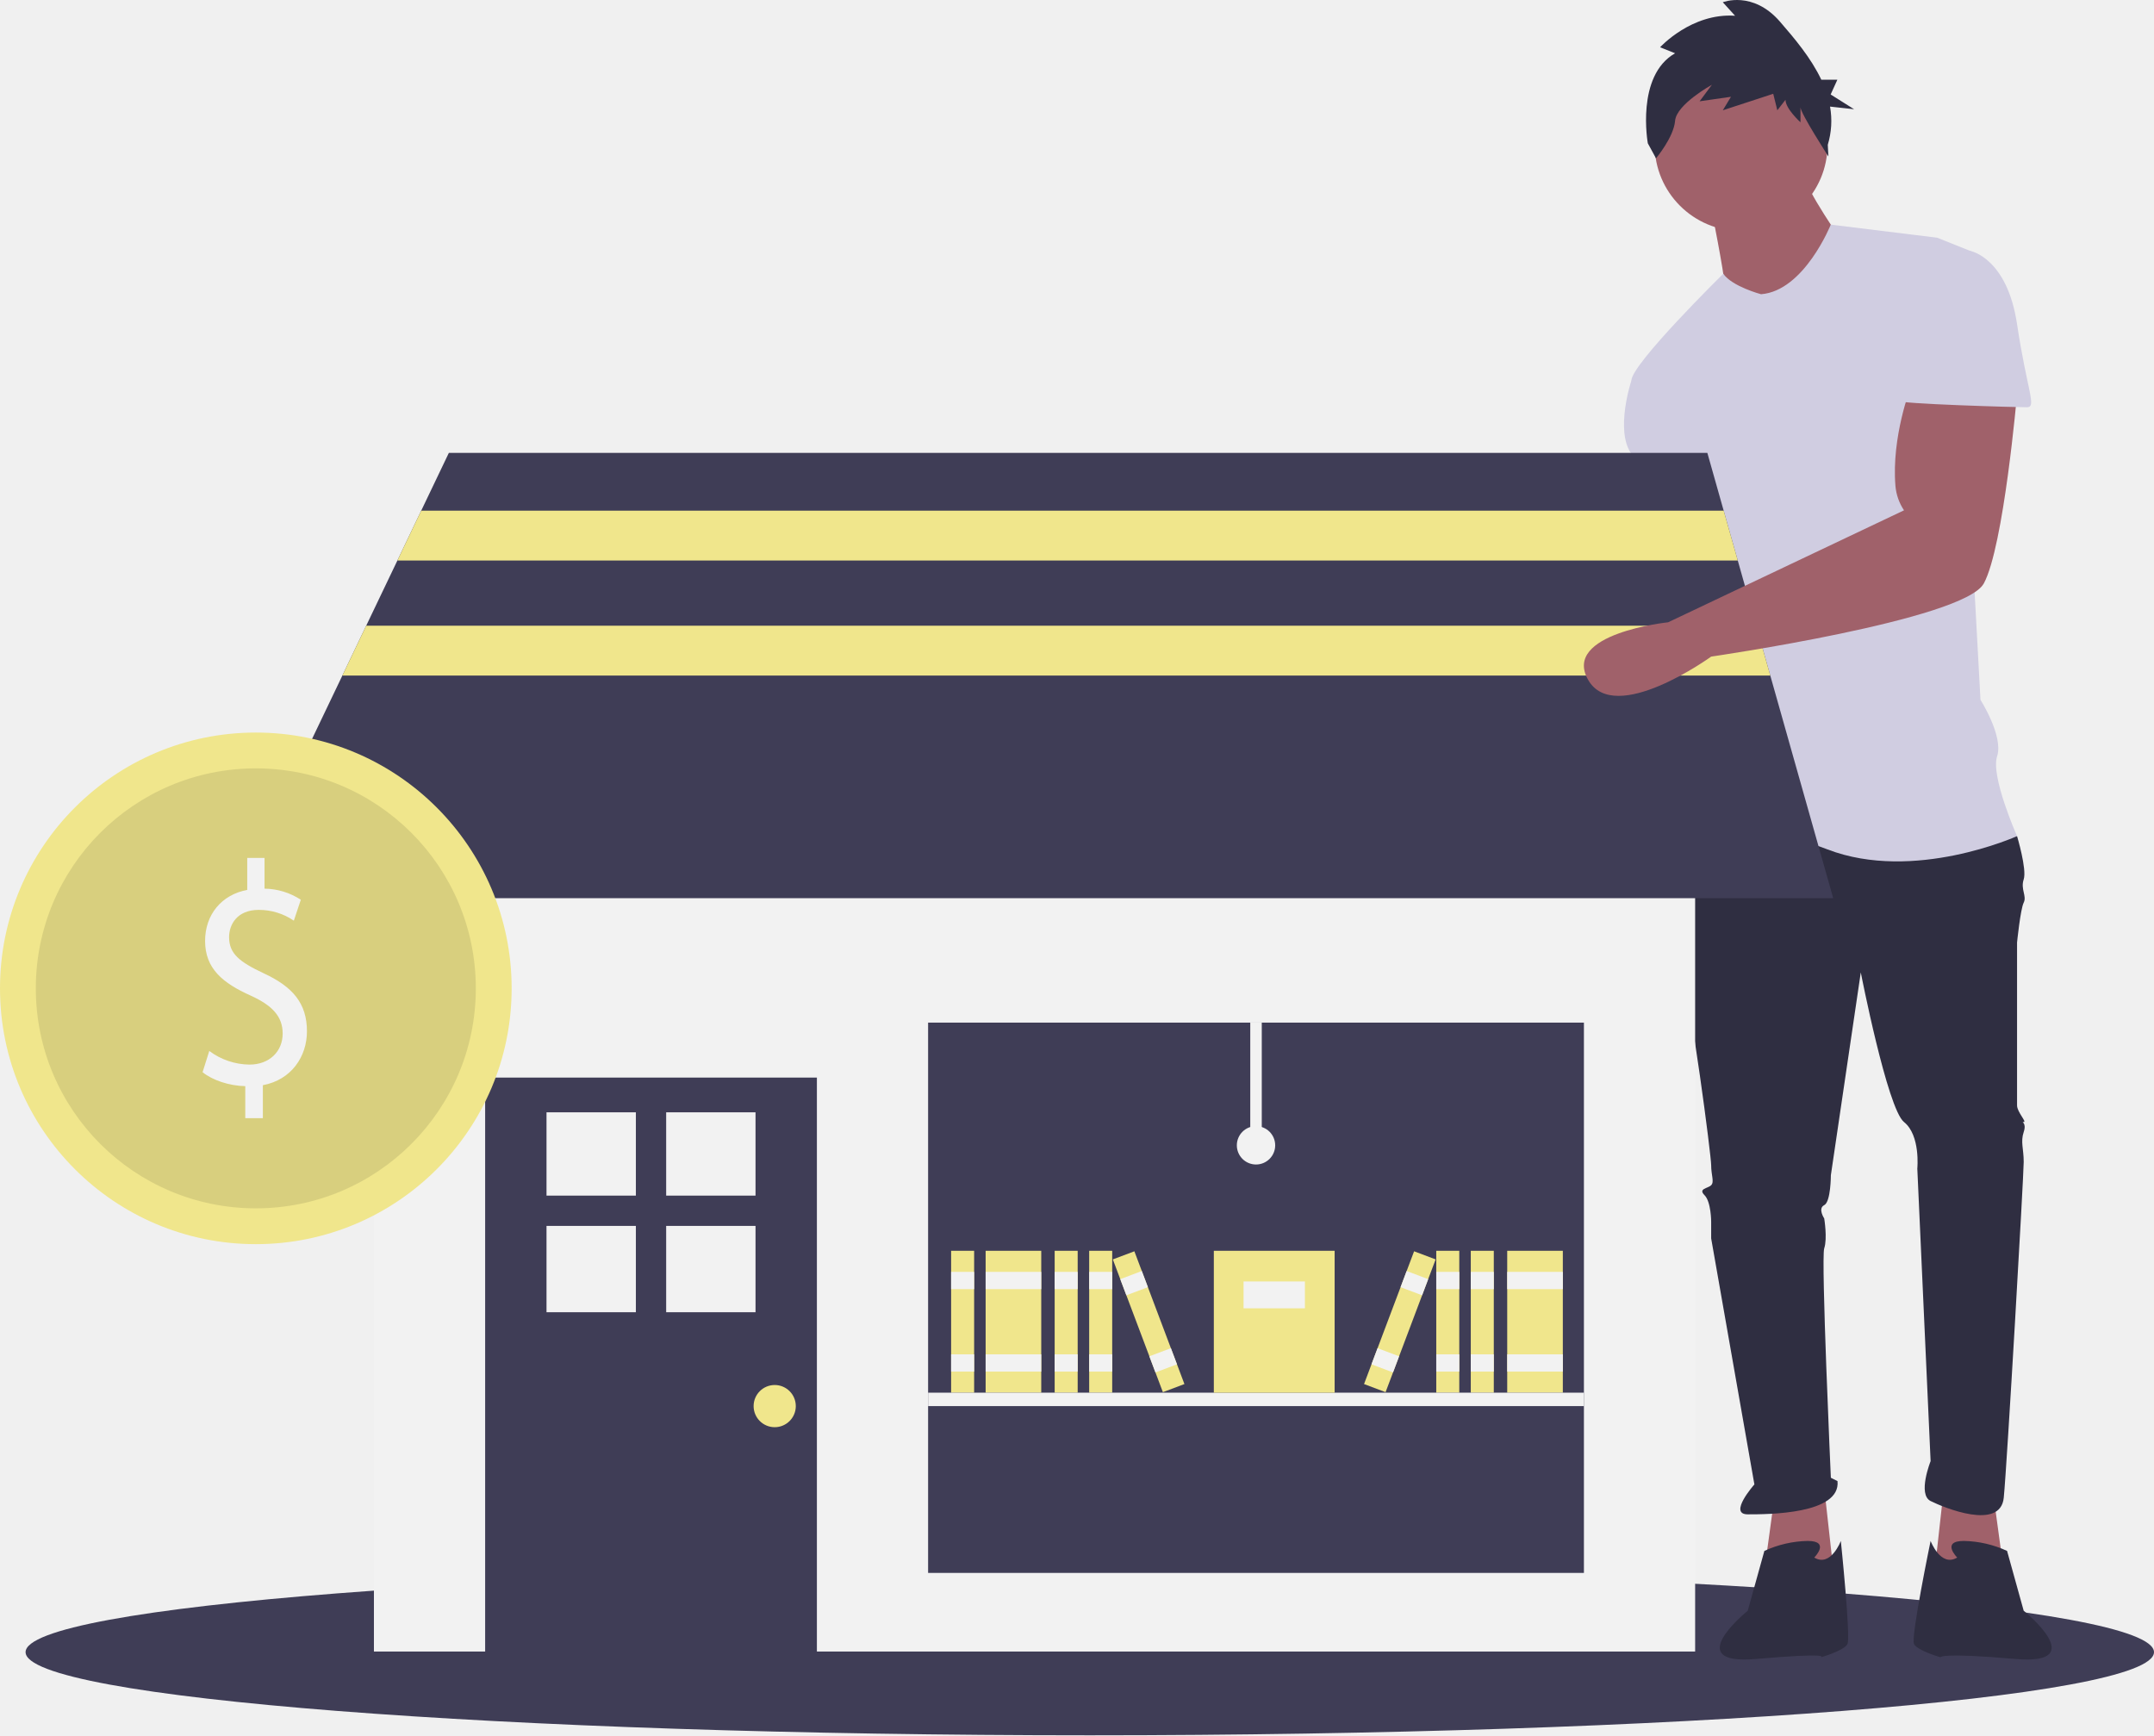
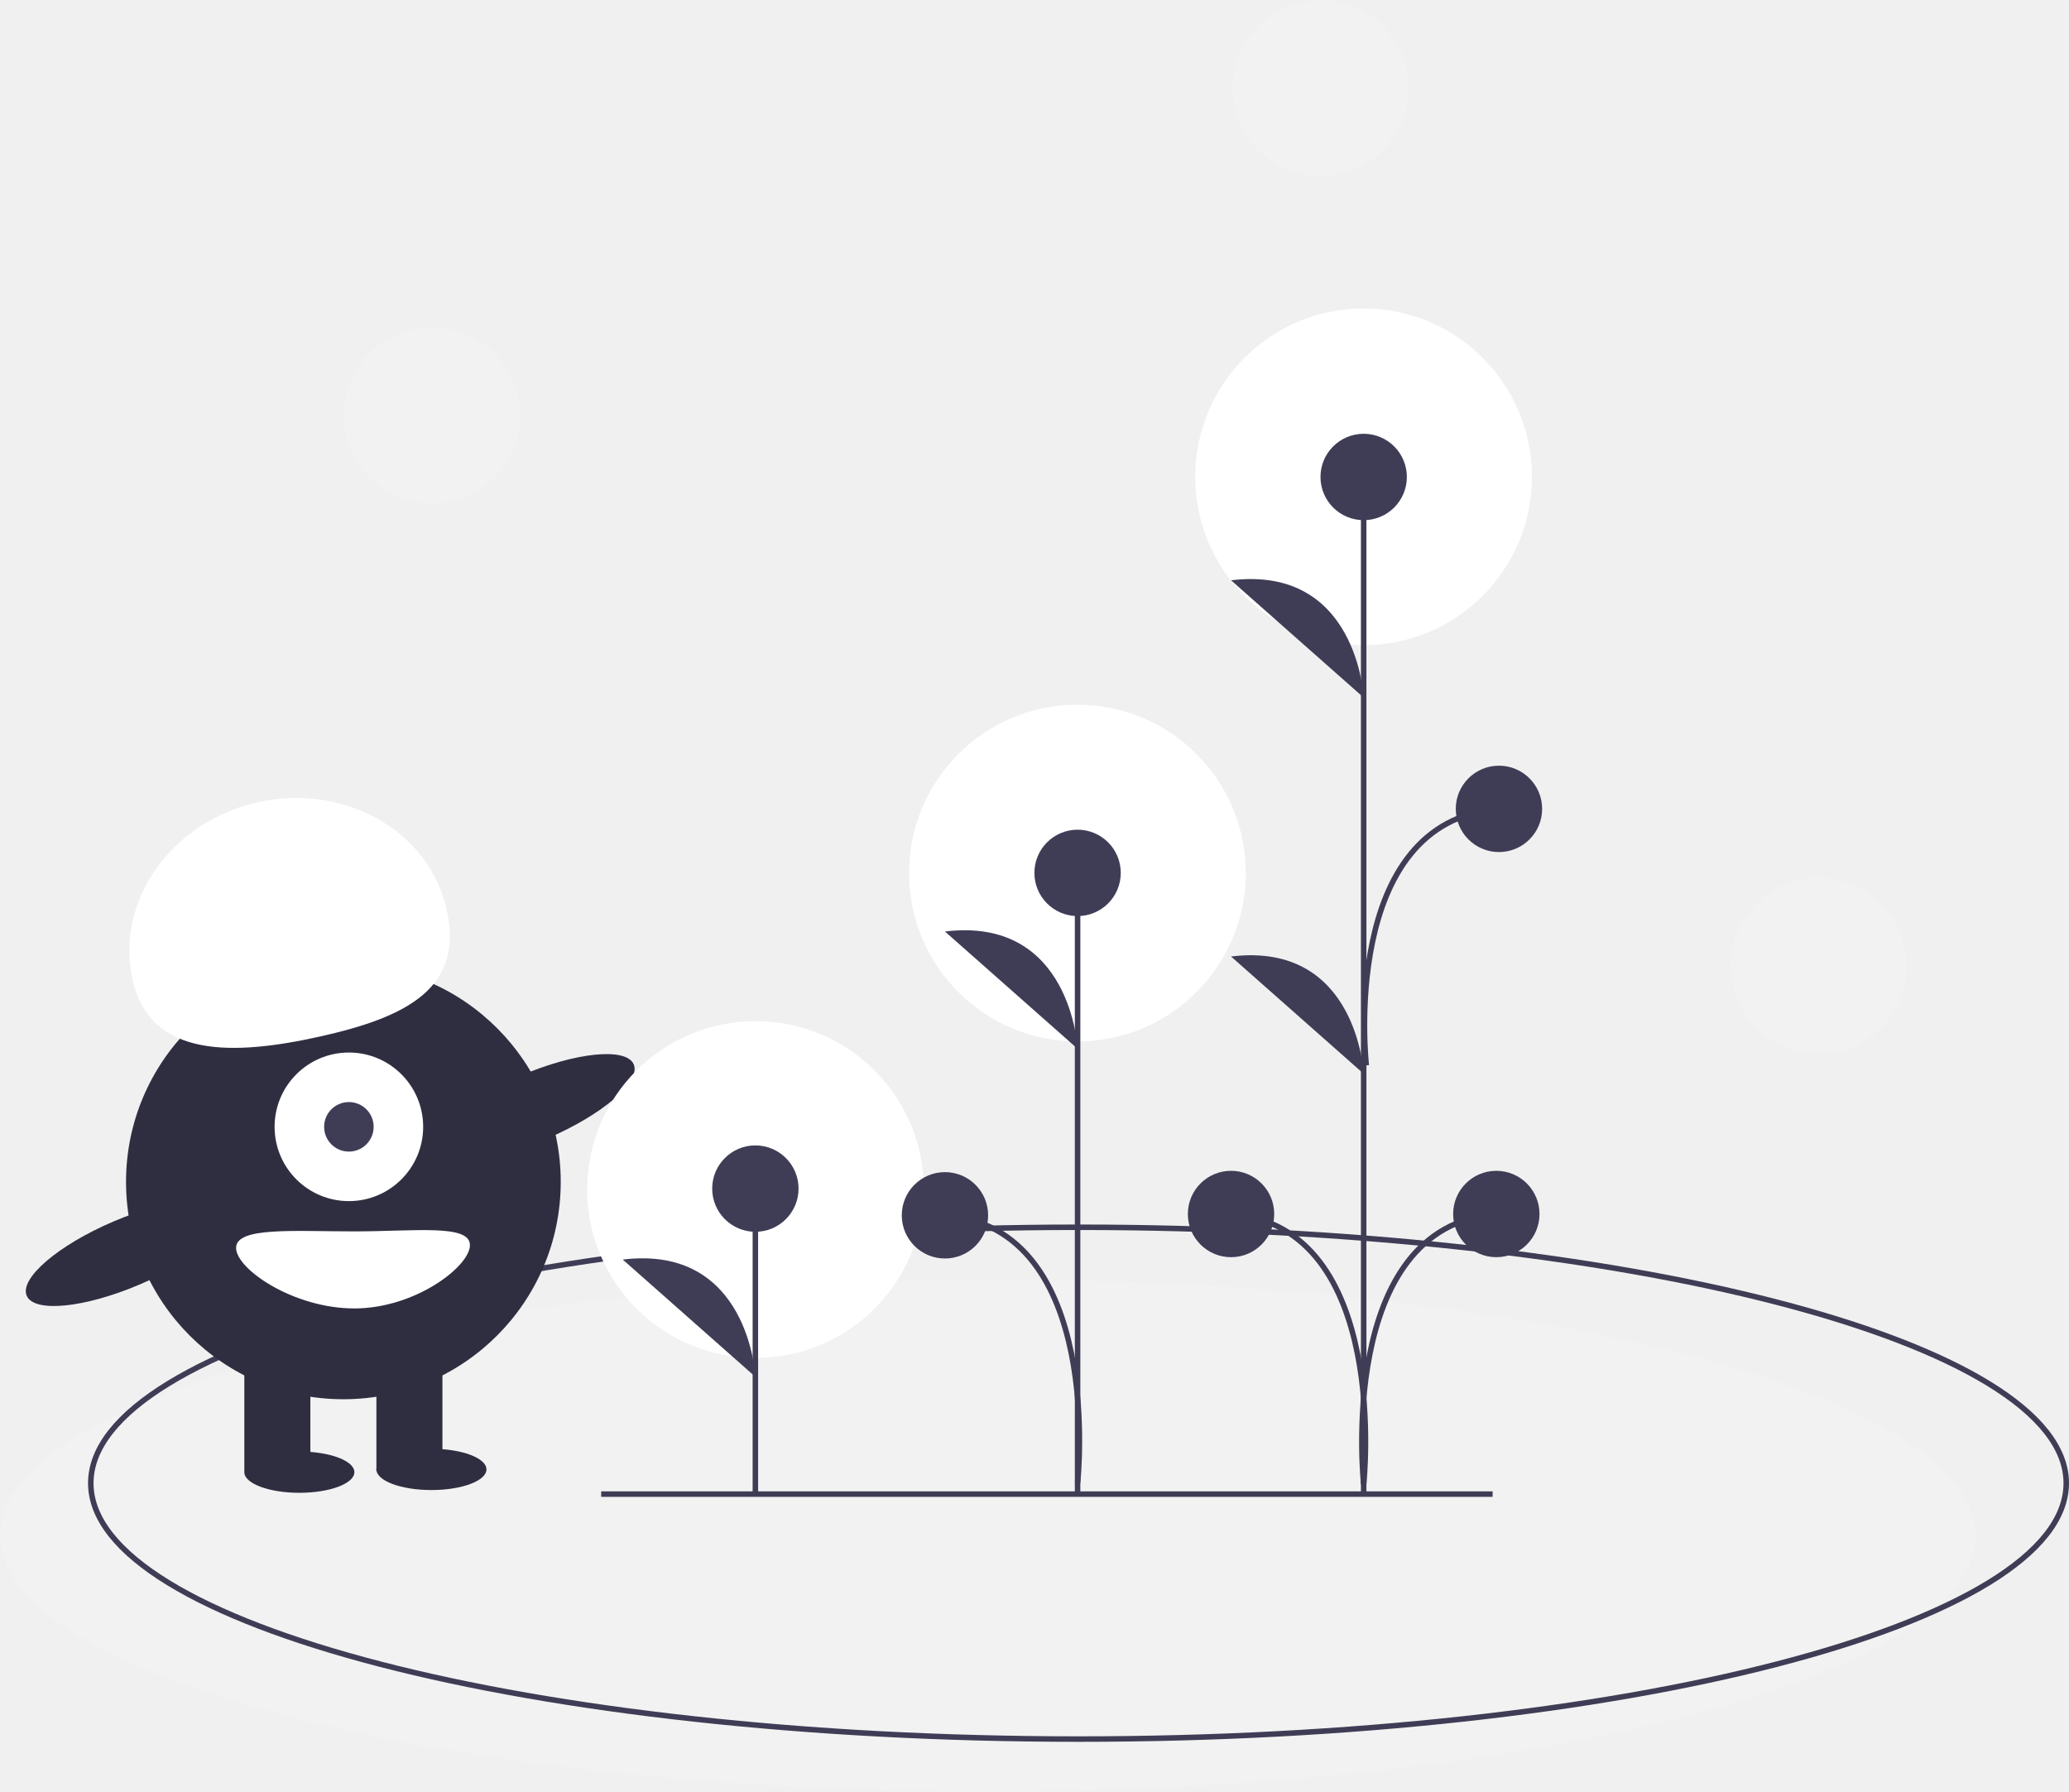
- <svg xmlns="http://www.w3.org/2000/svg" data-name="Layer 1" width="842" height="678.376" viewBox="0 0 842 678.376">
-   <ellipse cx="426" cy="645.876" rx="416" ry="32.5" fill="#3f3d56" />
-   <polygon points="779.369 585.5 783.268 614.093 755.975 616.692 759.874 581.601 779.369 585.5" fill="#a0616a" />
-   <path d="M829.702,303.812s2.599,35.091,2.599,36.391S814.106,431.18,814.106,431.18s-25.993,49.387,0,48.088,18.195-46.788,18.195-46.788l27.293-75.381-11.697-53.286Z" transform="translate(-179 -110.8118)" fill="#a0616a" />
-   <polygon points="693.591 585.5 689.692 614.093 716.985 616.692 713.086 581.601 693.591 585.5" fill="#a0616a" />
-   <path d="M842.698,428.581l-6.498,9.098s-3.899,38.99,0,51.987,11.697,72.781,11.697,76.68,1.3,6.498,0,7.798-5.199,1.3-2.599,3.899,2.599,10.397,2.599,10.397V594.938l16.896,96.175s-10.397,11.697-2.599,11.697,36.391,0,35.091-12.997l-2.599-1.3s-3.899-85.778-2.599-89.677,0-11.697,0-11.697-2.599-3.899,0-5.199,2.599-11.697,2.599-11.697l11.697-79.28s10.397,53.286,16.896,58.485,5.199,18.195,5.199,18.195l5.199,114.371s-5.199,12.997,0,15.596,27.293,11.697,28.593-1.3,7.798-126.068,7.798-131.266-1.3-7.798,0-11.697-1.3-3.899,0-3.899-2.599-3.899-2.599-6.498V479.268s1.3-12.997,2.599-15.596-1.3-5.199,0-9.098-2.599-16.896-2.599-16.896l-58.485-15.596Z" transform="translate(-179 -110.8118)" fill="#2f2e41" />
-   <path d="M888.187,719.706s6.498-6.498-2.599-6.498a42.303,42.303,0,0,0-16.896,3.899l-6.498,23.394S835.55,761.945,865.442,759.346s25.344-.65,25.344-.65,9.098-2.599,10.397-5.199-2.599-40.29-2.599-40.29S894.685,723.605,888.187,719.706Z" transform="translate(-179 -110.8118)" fill="#2f2e41" />
-   <path d="M944.072,719.706s-6.498-6.498,2.599-6.498a42.303,42.303,0,0,1,16.896,3.899l6.498,23.394s26.643,21.445-3.249,18.845-29.243-.65-29.243-.65-9.098-2.599-10.397-5.199,6.498-40.29,6.498-40.29S937.574,723.605,944.072,719.706Z" transform="translate(-179 -110.8118)" fill="#2f2e41" />
-   <circle cx="680.594" cy="56.536" r="33.791" fill="#a0616a" />
-   <path d="M847.897,192.041s5.199,25.993,5.199,29.892,22.094,15.596,22.094,15.596l24.694-31.192s-15.596-22.094-15.596-27.293Z" transform="translate(-179 -110.8118)" fill="#a0616a" />
-   <path d="M867.392,225.832s-11.328-3.015-14.761-8.006c0,0-35.926,35.299-35.926,41.797l28.593,50.687s0,18.195,2.599,19.495,0,0,0,5.199-7.798,38.99-5.199,44.189,5.199,1.3,2.599,9.098-9.098,49.387-9.098,49.387,23.394-7.798,57.185,5.199,74.081-5.199,74.081-5.199-10.397-23.394-7.798-31.192-6.498-22.094-6.498-22.094l-6.498-119.569s9.098-53.286,2.599-55.886L936.274,203.738l-41.621-5.115S884.288,224.533,867.392,225.832Z" transform="translate(-179 -110.8118)" fill="#d0cde1" />
-   <path d="M829.702,250.526l-12.997,9.098s-6.498,19.495,0,28.593,9.098,22.094,9.098,22.094l25.993-2.599Z" transform="translate(-179 -110.8118)" fill="#d0cde1" />
-   <path d="M833.794,131.636l-5.862-2.347s12.256-13.493,29.308-12.32l-4.796-5.28s11.723-4.693,22.38,7.626c5.602,6.476,12.084,14.089,16.125,22.664h6.277l-2.62,5.769,9.17,5.769-9.412-1.036a31.921,31.921,0,0,1-.89,14.94l.252,4.56s-10.91-16.879-10.91-19.226v5.867s-5.862-5.28-5.862-8.8l-3.197,4.107-1.599-6.453-19.716,6.453,3.197-5.28-12.256,1.76,4.796-6.453s-13.854,7.627-14.387,14.08c-.533,6.453-7.46,14.666-7.46,14.666l-3.197-5.867S818.341,140.435,833.794,131.636Z" transform="translate(-179 -110.8118)" fill="#2f2e41" />
-   <rect x="146.169" y="282.832" width="516.463" height="362.798" fill="#f2f2f2" />
-   <rect x="189.645" y="421.256" width="129.678" height="226.374" fill="#3f3d56" />
-   <rect x="213.632" y="434.837" width="34.932" height="32.563" fill="#f2f2f2" />
-   <rect x="260.405" y="434.837" width="34.932" height="32.563" fill="#f2f2f2" />
-   <rect x="213.632" y="479.241" width="34.932" height="33.748" fill="#f2f2f2" />
-   <rect x="260.405" y="479.241" width="34.932" height="33.748" fill="#f2f2f2" />
-   <circle cx="302.832" cy="549.684" r="8.245" fill="#f0e68c" />
-   <rect x="362.799" y="399.767" width="256.357" height="215.13" fill="#3f3d56" />
-   <polygon points="716.602 351.134 92.199 351.134 133.831 264.092 143.148 244.603 155.337 219.117 164.654 199.628 175.455 177.051 667.407 177.051 673.786 199.628 679.295 219.117 686.499 244.603 692.008 264.092 716.602 351.134" fill="#3f3d56" />
-   <rect x="371.794" y="488.967" width="8.995" height="55.469" fill="#f0e68c" />
-   <rect x="371.794" y="497.213" width="8.995" height="6.746" fill="#f2f2f2" />
-   <rect x="371.794" y="529.445" width="8.995" height="6.746" fill="#f2f2f2" />
-   <rect x="385.286" y="488.967" width="21.738" height="55.469" fill="#f0e68c" />
-   <rect x="385.286" y="497.213" width="21.738" height="6.746" fill="#f2f2f2" />
-   <rect x="385.286" y="529.445" width="21.738" height="6.746" fill="#f2f2f2" />
-   <rect x="412.271" y="488.967" width="8.995" height="55.469" fill="#f0e68c" />
-   <rect x="412.271" y="497.213" width="8.995" height="6.746" fill="#f2f2f2" />
-   <rect x="412.271" y="529.445" width="8.995" height="6.746" fill="#f2f2f2" />
-   <rect x="425.764" y="488.967" width="8.995" height="55.469" fill="#f0e68c" />
-   <rect x="425.764" y="497.213" width="8.995" height="6.746" fill="#f2f2f2" />
-   <rect x="425.764" y="529.445" width="8.995" height="6.746" fill="#f2f2f2" />
-   <rect x="623.503" y="599.779" width="8.995" height="55.469" transform="translate(-359.9765 151.0324) rotate(-20.65411)" fill="#f0e68c" />
-   <rect x="617.819" y="609.06" width="8.995" height="6.746" transform="translate(-355.0227 148.058) rotate(-20.65411)" fill="#f2f2f2" />
-   <rect x="629.188" y="639.221" width="8.995" height="6.746" transform="translate(-364.9303 154.0067) rotate(-20.65411)" fill="#f2f2f2" />
-   <rect x="589.173" y="488.967" width="21.738" height="55.469" fill="#f0e68c" />
-   <rect x="589.173" y="497.213" width="21.738" height="6.746" fill="#f2f2f2" />
-   <rect x="589.173" y="529.445" width="21.738" height="6.746" fill="#f2f2f2" />
-   <rect x="574.931" y="488.967" width="8.995" height="55.469" fill="#f0e68c" />
-   <rect x="574.931" y="497.213" width="8.995" height="6.746" fill="#f2f2f2" />
-   <rect x="574.931" y="529.445" width="8.995" height="6.746" fill="#f2f2f2" />
-   <rect x="561.438" y="488.967" width="8.995" height="55.469" fill="#f0e68c" />
-   <rect x="561.438" y="497.213" width="8.995" height="6.746" fill="#f2f2f2" />
-   <rect x="561.438" y="529.445" width="8.995" height="6.746" fill="#f2f2f2" />
-   <rect x="698.462" y="623.016" width="55.469" height="8.995" transform="translate(-296.1332 974.883) rotate(-69.34589)" fill="#f0e68c" />
-   <rect x="728.508" y="607.936" width="6.746" height="8.995" transform="translate(-278.3428 970.4412) rotate(-69.34589)" fill="#f2f2f2" />
-   <rect x="717.138" y="638.096" width="6.746" height="8.995" transform="translate(-313.9237 979.3249) rotate(-69.34589)" fill="#f2f2f2" />
-   <rect x="362.799" y="544.437" width="256.357" height="5.247" fill="#f2f2f2" />
-   <rect x="474.487" y="488.967" width="47.224" height="55.469" fill="#f0e68c" />
-   <rect x="486.105" y="500.961" width="23.987" height="10.494" fill="#f2f2f2" />
-   <rect x="488.729" y="399.767" width="4.497" height="47.973" fill="#f2f2f2" />
-   <circle cx="490.977" cy="447.74" r="7.496" fill="#f2f2f2" />
-   <polygon points="679.295 219.117 155.337 219.117 164.654 199.628 673.786 199.628 679.295 219.117" fill="#f0e68c" />
-   <polygon points="692.008 264.092 133.831 264.092 143.148 244.603 686.499 244.603 692.008 264.092" fill="#f0e68c" />
-   <path d="M925.877,262.223s-7.526,19.353-5.954,38.501a20.293,20.293,0,0,0,3.355,9.587h0L831.073,354.085s-41.662,4.313-31.264,22.509,48.088-9.098,48.088-9.098,98.775-14.296,106.573-28.593,12.997-74.081,12.997-74.081Z" transform="translate(-179 -110.8118)" fill="#a0616a" />
-   <path d="M929.776,208.937h19.495s14.296,2.599,18.195,28.593,7.798,32.492,3.899,32.492-50.687-1.3-50.687-2.599S929.776,208.937,929.776,208.937Z" transform="translate(-179 -110.8118)" fill="#d0cde1" />
-   <circle cx="100" cy="386.376" r="100" fill="#f0e68c" />
-   <circle cx="100" cy="386.376" r="86" opacity="0.1" />
-   <path d="M274.879,547.936V535.419c-6.327-.123-12.873-2.355-16.691-5.453l2.618-8.303a26.681,26.681,0,0,0,15.709,5.329c7.746,0,12.982-5.081,12.982-12.145,0-6.816-4.255-11.03-12.328-14.748-11.128-4.957-18-10.658-18-21.44,0-10.287,6.437-18.094,16.473-19.953V446.188h6.764v12.021A26.543,26.543,0,0,1,296.589,462.547l-2.728,8.18a24.107,24.107,0,0,0-13.746-4.214c-8.4,0-11.564,5.701-11.564,10.658,0,6.444,4.036,9.666,13.528,14.128,11.236,5.205,16.909,11.649,16.909,22.679,0,9.79-6,18.962-17.237,21.068v12.89Z" transform="translate(-179 -110.8118)" fill="#f2f2f2" />
+ <svg xmlns="http://www.w3.org/2000/svg" data-name="Layer 1" width="752" height="651" viewBox="0 0 752 651">
+   <ellipse cx="359" cy="558" rx="359" ry="93" fill="#f2f2f2" />
+   <circle cx="495.603" cy="173.285" r="61.186" fill="#ffffff" />
+   <circle cx="391.603" cy="317.285" r="61.186" fill="#ffffff" />
+   <ellipse cx="392" cy="539" rx="359" ry="93" fill="none" stroke="#3f3d56" stroke-miterlimit="10" stroke-width="2" />
+   <circle cx="124.805" cy="429.5" r="79" fill="#2f2e41" />
+   <rect x="88.805" y="491.5" width="24" height="43" fill="#2f2e41" />
+   <rect x="136.805" y="491.5" width="24" height="43" fill="#2f2e41" />
+   <ellipse cx="108.805" cy="535" rx="20" ry="7.5" fill="#2f2e41" />
+   <ellipse cx="156.805" cy="534" rx="20" ry="7.5" fill="#2f2e41" />
+   <circle cx="126.805" cy="409.5" r="27" fill="#fff" />
+   <circle cx="126.805" cy="409.5" r="9" fill="#3f3d56" />
+   <path d="M272.672,480.532c-6.379-28.568,14.012-57.434,45.544-64.475s62.265,10.41,68.644,38.978-14.519,39.104-46.051,46.145S279.051,509.1,272.672,480.532Z" transform="translate(-224.5 -124.5)" fill="#ffffff" />
+   <ellipse cx="418.52" cy="526.844" rx="39.5" ry="12.4" transform="translate(-398.0415 82.67744) rotate(-23.17116)" fill="#2f2e41" />
+   <ellipse cx="270.52" cy="579.844" rx="39.5" ry="12.4" transform="translate(-430.8346 28.71783) rotate(-23.17116)" fill="#2f2e41" />
+   <path d="M395.305,577c0,7.732-19.909,23-42,23s-43-14.268-43-22,20.909-6,43-6S395.305,569.268,395.305,577Z" transform="translate(-224.5 -124.5)" fill="#fff" />
+   <circle cx="274.603" cy="432.285" r="61.186" fill="#ffffff" />
+   <line x1="274.549" y1="542.937" x2="274.549" y2="431.949" fill="#3f3d56" stroke="#3f3d56" stroke-miterlimit="10" stroke-width="2" />
+   <circle cx="274.549" cy="431.949" r="15.695" fill="#3f3d56" />
+   <path d="M499.049,624.853s-2.242-48.225-48.207-42.619" transform="translate(-224.5 -124.5)" fill="#3f3d56" />
+   <line x1="495.641" y1="543.716" x2="495.641" y2="173.51" fill="#3f3d56" stroke="#3f3d56" stroke-miterlimit="10" stroke-width="2" />
+   <circle cx="495.641" cy="173.335" r="15.695" fill="#3f3d56" />
+   <circle cx="447.434" cy="441.18" r="15.695" fill="#3f3d56" />
+   <path d="M720.141,378.007s-2.242-48.225-48.207-42.619" transform="translate(-224.5 -124.5)" fill="#3f3d56" />
+   <path d="M720.141,514.719s-2.242-48.225-48.207-42.619" transform="translate(-224.5 -124.5)" fill="#3f3d56" />
+   <path d="M720.141,663.902s10.09-93.737-48.207-98.221" transform="translate(-224.5 -124.5)" fill="none" stroke="#3f3d56" stroke-miterlimit="10" stroke-width="2" />
+   <circle cx="543.855" cy="441.18" r="15.695" fill="#3f3d56" />
+   <path d="M720.148,663.902s-10.09-93.737,48.207-98.221" transform="translate(-224.5 -124.5)" fill="none" stroke="#3f3d56" stroke-miterlimit="10" stroke-width="2" />
+   <circle cx="544.811" cy="293.952" r="15.695" fill="#3f3d56" />
+   <path d="M721.104,511.673s-10.09-88.737,48.207-93.221" transform="translate(-224.5 -124.5)" fill="none" stroke="#3f3d56" stroke-miterlimit="10" stroke-width="2" />
+   <line x1="391.659" y1="543.194" x2="391.659" y2="317.217" fill="#3f3d56" stroke="#3f3d56" stroke-miterlimit="10" stroke-width="2" />
+   <circle cx="391.659" cy="317.217" r="15.695" fill="#3f3d56" />
+   <path d="M616.159,505.637s-2.242-48.225-48.207-42.619" transform="translate(-224.5 -124.5)" fill="#3f3d56" />
+   <path d="M616.159,663.38s10.09-92.737-48.207-97.221" transform="translate(-224.5 -124.5)" fill="none" stroke="#3f3d56" stroke-miterlimit="10" stroke-width="2" />
+   <circle cx="343.452" cy="441.658" r="15.695" fill="#3f3d56" />
+   <line x1="218.507" y1="542.976" x2="542.507" y2="542.976" fill="none" stroke="#3f3d56" stroke-miterlimit="10" stroke-width="2" />
+   <circle cx="661" cy="351" r="32" fill="#f2f2f2" />
+   <circle cx="157" cy="151" r="32" fill="#f2f2f2" />
+   <circle cx="480" cy="32" r="32" fill="#f2f2f2" />
</svg>
